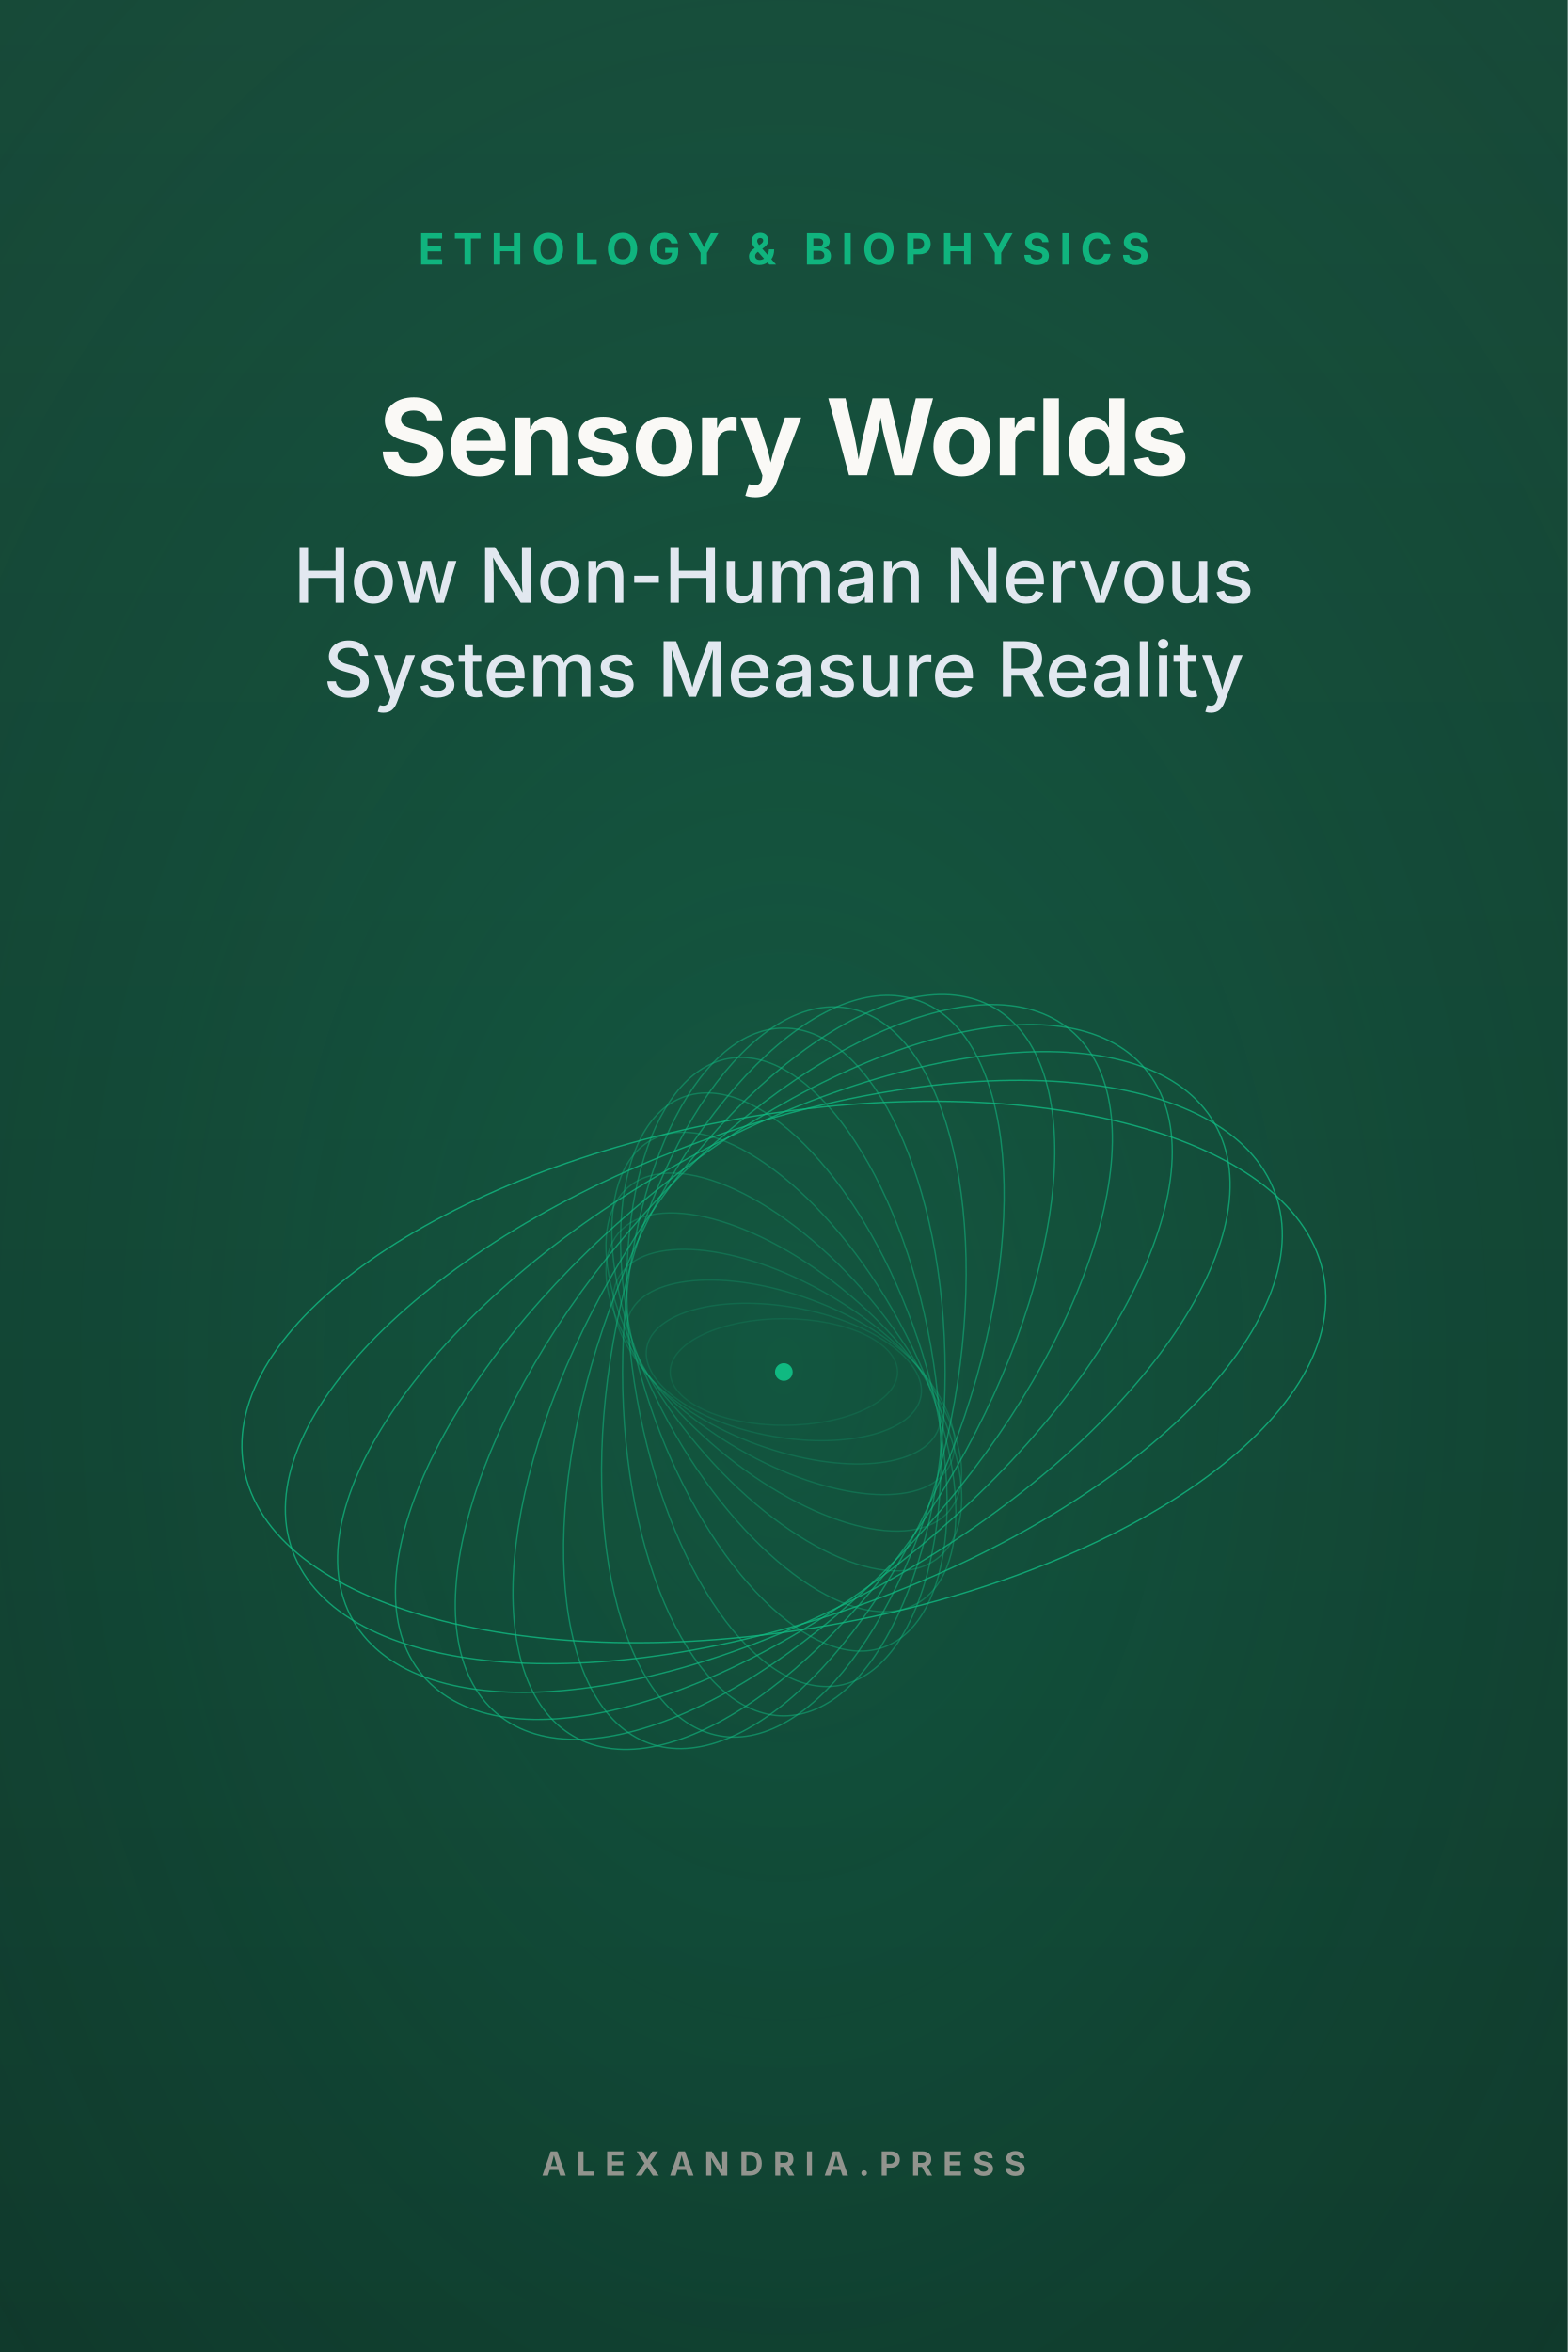
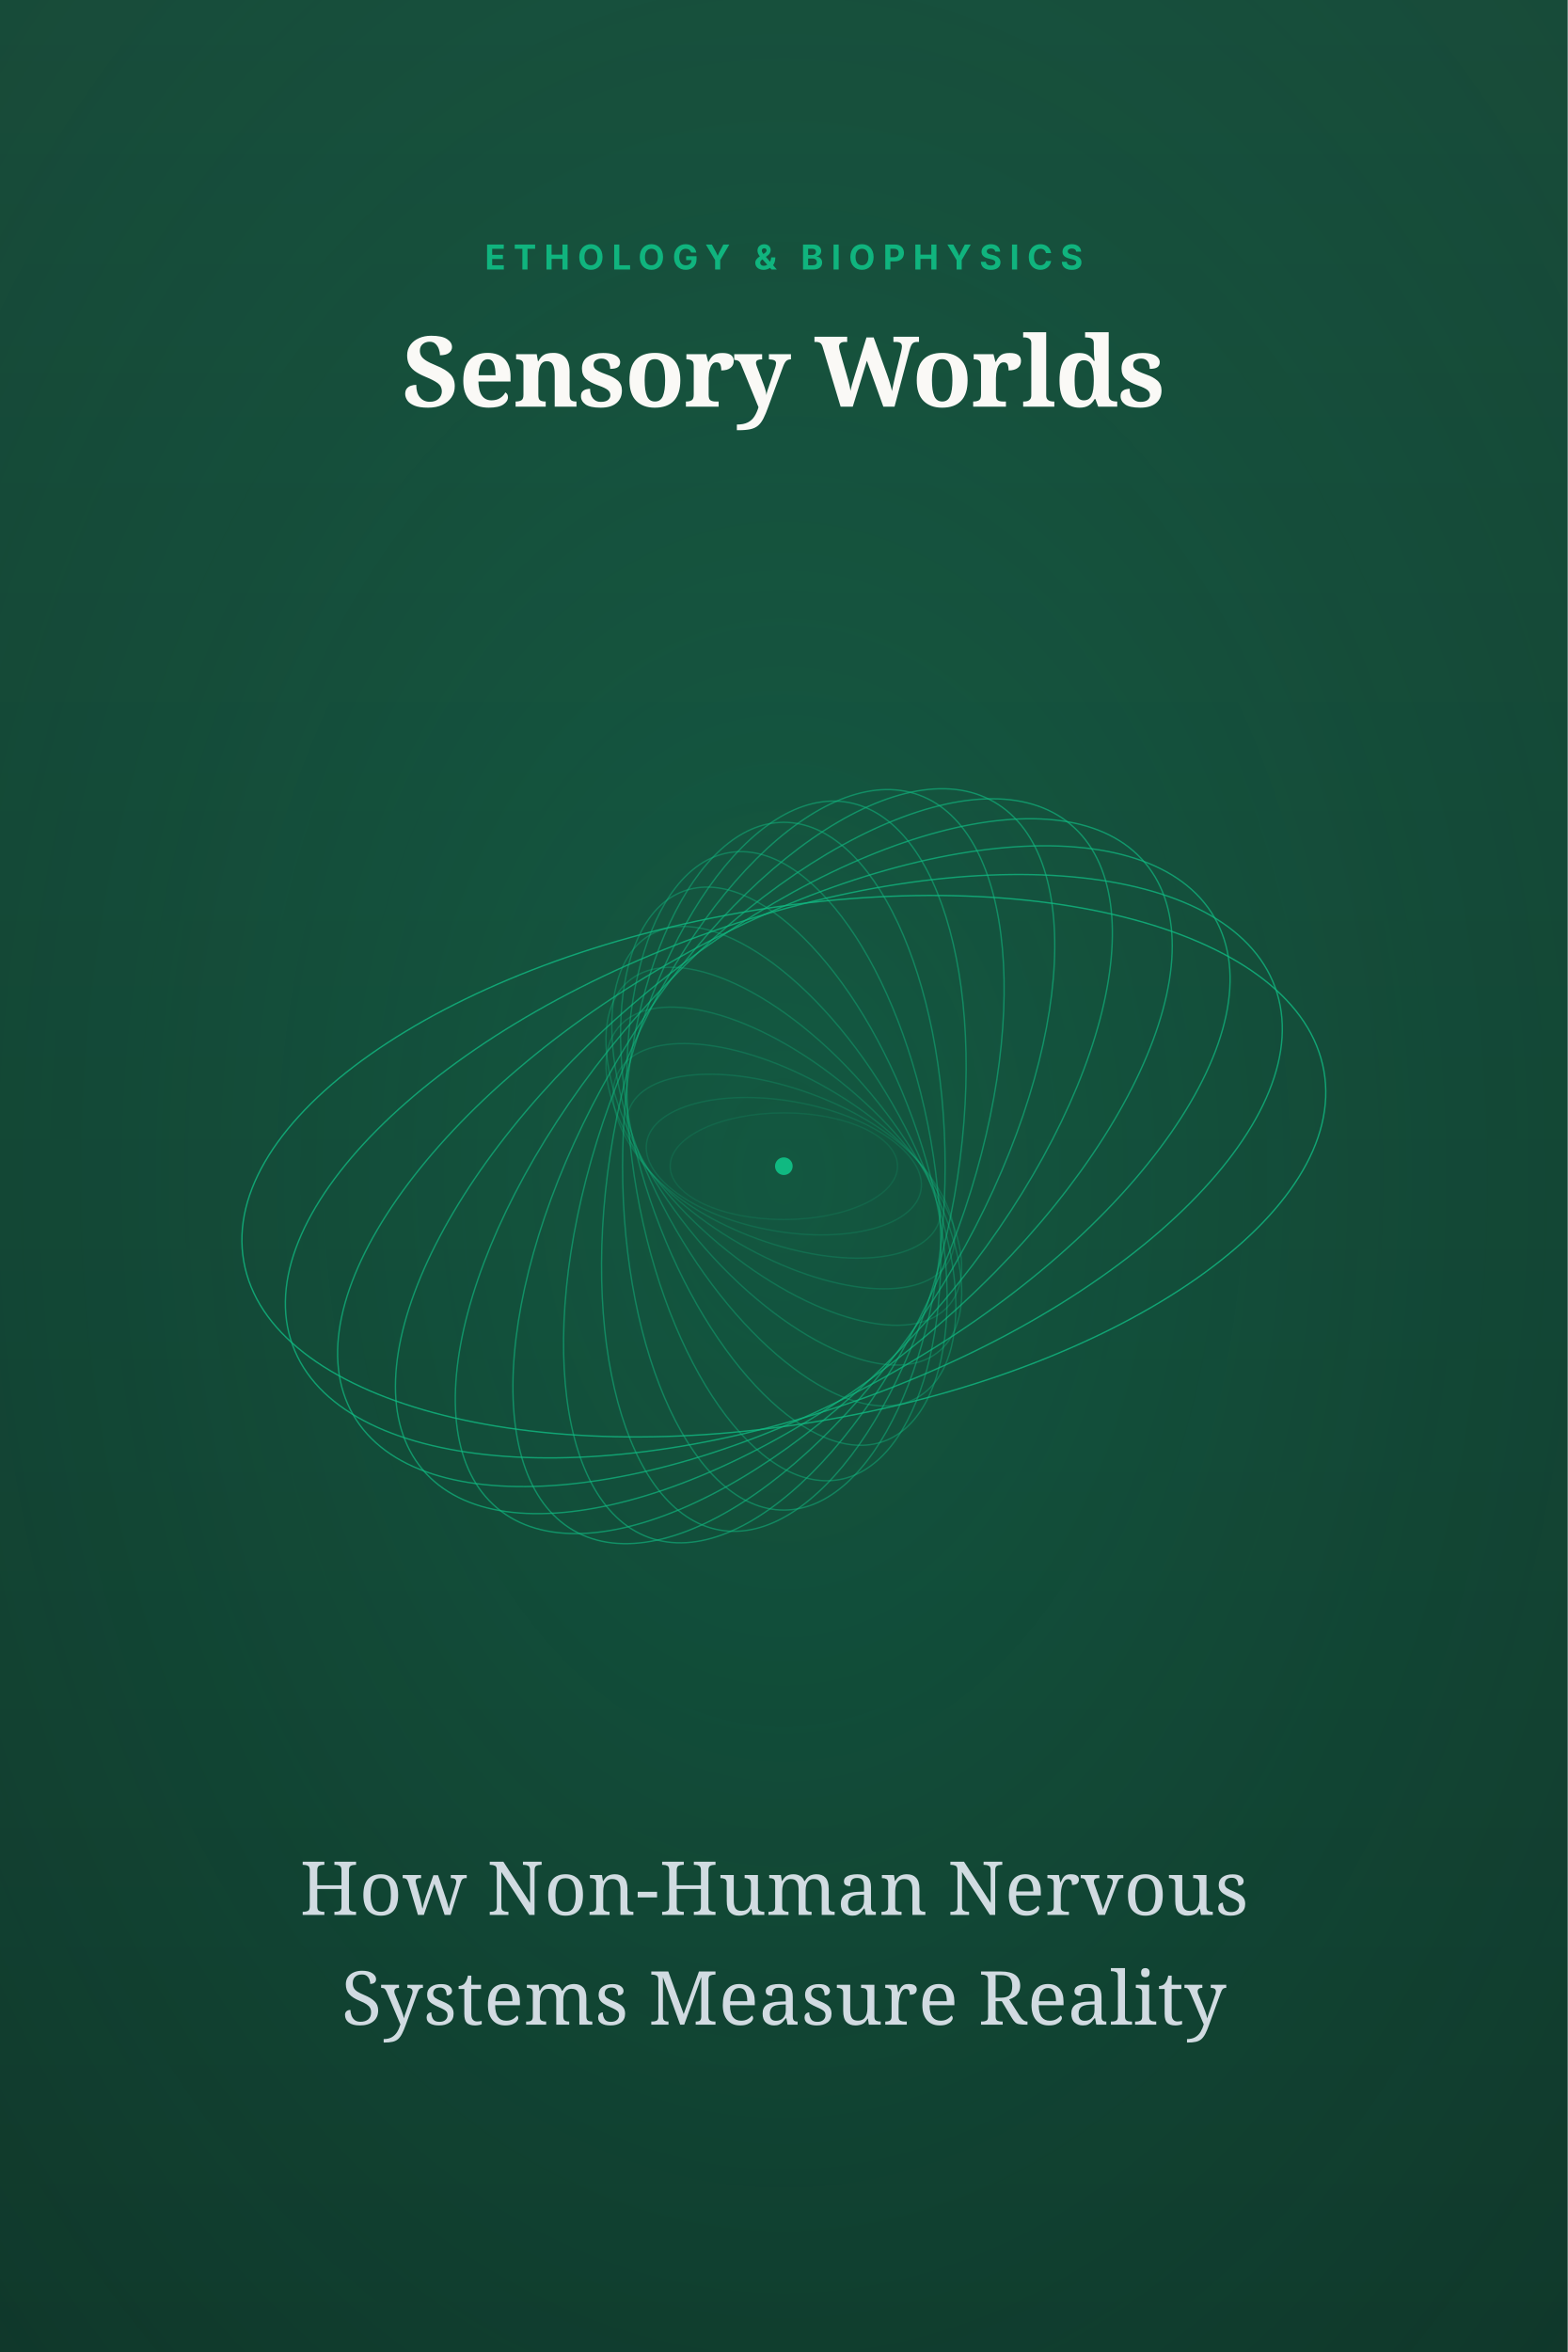
<svg xmlns="http://www.w3.org/2000/svg" viewBox="0 0 1600 2400" width="100%" height="100%">
  <defs>
    <linearGradient id="bg-sensory-worlds" x1="0%" y1="0%" x2="0%" y2="100%">
      <stop offset="0%" stop-color="#184032" />
      <stop offset="60%" stop-color="#133328" />
      <stop offset="100%" stop-color="#102b22" />
    </linearGradient>
-     <radialGradient id="halo-sensory-worlds" cx="50%" cy="58%" r="75%">
+     <radialGradient id="halo-sensory-worlds" cx="50%" cy="50%" r="75%">
      <stop offset="0%" stop-color="#10b981" stop-opacity="0.26" />
      <stop offset="55%" stop-color="#10b981" stop-opacity="0.15" />
      <stop offset="100%" stop-color="#10b981" stop-opacity="0.08" />
    </radialGradient>
  </defs>
  <rect width="1600" height="2400" fill="url(#bg-sensory-worlds)" />
  <rect width="1600" height="2400" fill="url(#halo-sensory-worlds)" />
-   <g text-anchor="middle" font-family="'Inter', -apple-system, sans-serif">
-     <text x="800" y="270" font-size="44" font-weight="700" letter-spacing="9" fill="#10b981" opacity="0.95">ETHOLOGY &amp; BIOPHYSICS</text>
+   <g text-anchor="middle" font-family="'Inter', -apple-system, BlinkMacSystemFont, sans-serif">
+     <text x="800" y="275" font-size="35" font-weight="700" letter-spacing="8" fill="#10b981" opacity="0.95">ETHOLOGY &amp; BIOPHYSICS</text>
  </g>
  <g text-anchor="middle">
-     <text x="800" y="485" font-family="'Inter', -apple-system, BlinkMacSystemFont, 'Segoe UI', sans-serif" font-size="108" font-weight="700" letter-spacing="-0.01em" fill="#faf9f6">
-       Sensory Worlds
-     </text>
-     <text x="800" y="615" font-family="'Inter', -apple-system, BlinkMacSystemFont, 'Segoe UI', sans-serif" font-size="78" font-weight="500" fill="#e2e8f0">
-       <tspan x="800" dy="0">How Non-Human Nervous</tspan>
-       <tspan x="800" dy="96">Systems Measure Reality</tspan>
-     </text>
+     <text x="800" y="415" font-family="'Literata', Georgia, serif" font-size="100" font-weight="700" letter-spacing="-0.01em" fill="#faf9f6">Sensory Worlds</text>
  </g>
-   <g class="emblem-harmonic">
+   <g class="emblem-harmonic" transform="translate(0, -210)">
    <ellipse cx="800" cy="1400" rx="116.0" ry="54.4" transform="rotate(0 800 1400)" stroke="#10b981" stroke-width="1.4" fill="none" opacity="0.16" />
    <ellipse cx="800" cy="1400" rx="142.1" ry="66.6" transform="rotate(10 800 1400)" stroke="#10b981" stroke-width="1.4" fill="none" opacity="0.20" />
    <ellipse cx="800" cy="1400" rx="168.2" ry="78.9" transform="rotate(20 800 1400)" stroke="#10b981" stroke-width="1.4" fill="none" opacity="0.24" />
    <ellipse cx="800" cy="1400" rx="194.3" ry="91.1" transform="rotate(30 800 1400)" stroke="#10b981" stroke-width="1.4" fill="none" opacity="0.27" />
    <ellipse cx="800" cy="1400" rx="220.4" ry="103.4" transform="rotate(40 800 1400)" stroke="#10b981" stroke-width="1.4" fill="none" opacity="0.31" />
    <ellipse cx="800" cy="1400" rx="246.5" ry="115.6" transform="rotate(50 800 1400)" stroke="#10b981" stroke-width="1.4" fill="none" opacity="0.35" />
    <ellipse cx="800" cy="1400" rx="272.6" ry="127.8" transform="rotate(60 800 1400)" stroke="#10b981" stroke-width="1.4" fill="none" opacity="0.39" />
    <ellipse cx="800" cy="1400" rx="298.7" ry="140.1" transform="rotate(70 800 1400)" stroke="#10b981" stroke-width="1.4" fill="none" opacity="0.43" />
    <ellipse cx="800" cy="1400" rx="324.8" ry="152.3" transform="rotate(80 800 1400)" stroke="#10b981" stroke-width="1.4" fill="none" opacity="0.46" />
    <ellipse cx="800" cy="1400" rx="350.9" ry="164.6" transform="rotate(90 800 1400)" stroke="#10b981" stroke-width="1.4" fill="none" opacity="0.50" />
    <ellipse cx="800" cy="1400" rx="377.0" ry="176.8" transform="rotate(100 800 1400)" stroke="#10b981" stroke-width="1.4" fill="none" opacity="0.54" />
    <ellipse cx="800" cy="1400" rx="403.1" ry="189.0" transform="rotate(110 800 1400)" stroke="#10b981" stroke-width="1.4" fill="none" opacity="0.58" />
    <ellipse cx="800" cy="1400" rx="429.2" ry="201.3" transform="rotate(120 800 1400)" stroke="#10b981" stroke-width="1.4" fill="none" opacity="0.62" />
    <ellipse cx="800" cy="1400" rx="455.3" ry="213.5" transform="rotate(130 800 1400)" stroke="#10b981" stroke-width="1.4" fill="none" opacity="0.65" />
    <ellipse cx="800" cy="1400" rx="481.4" ry="225.8" transform="rotate(140 800 1400)" stroke="#10b981" stroke-width="1.4" fill="none" opacity="0.69" />
    <ellipse cx="800" cy="1400" rx="507.5" ry="238.0" transform="rotate(150 800 1400)" stroke="#10b981" stroke-width="1.4" fill="none" opacity="0.73" />
    <ellipse cx="800" cy="1400" rx="533.6" ry="250.2" transform="rotate(160 800 1400)" stroke="#10b981" stroke-width="1.4" fill="none" opacity="0.77" />
    <ellipse cx="800" cy="1400" rx="559.7" ry="262.5" transform="rotate(170 800 1400)" stroke="#10b981" stroke-width="1.4" fill="none" opacity="0.81" />
    <circle cx="800" cy="1400" r="9" fill="#10b981" />
  </g>
-   <g text-anchor="middle" font-family="'Inter', -apple-system, sans-serif">
-     <text x="800" y="2220" font-size="34" font-weight="700" letter-spacing="10" fill="#a8a29e" opacity="0.85">ALEXANDRIA.PRESS</text>
+   <g text-anchor="middle">
+     <text x="800" y="1954" font-family="'Literata', Georgia, serif" font-size="76" font-weight="500" letter-spacing="0.005em" fill="#e2e8f0" opacity="0.92">
+       <tspan x="800" dy="0">How Non-Human Nervous</tspan>
+       <tspan x="800" dy="112">Systems Measure Reality</tspan>
+     </text>
  </g>
</svg>
